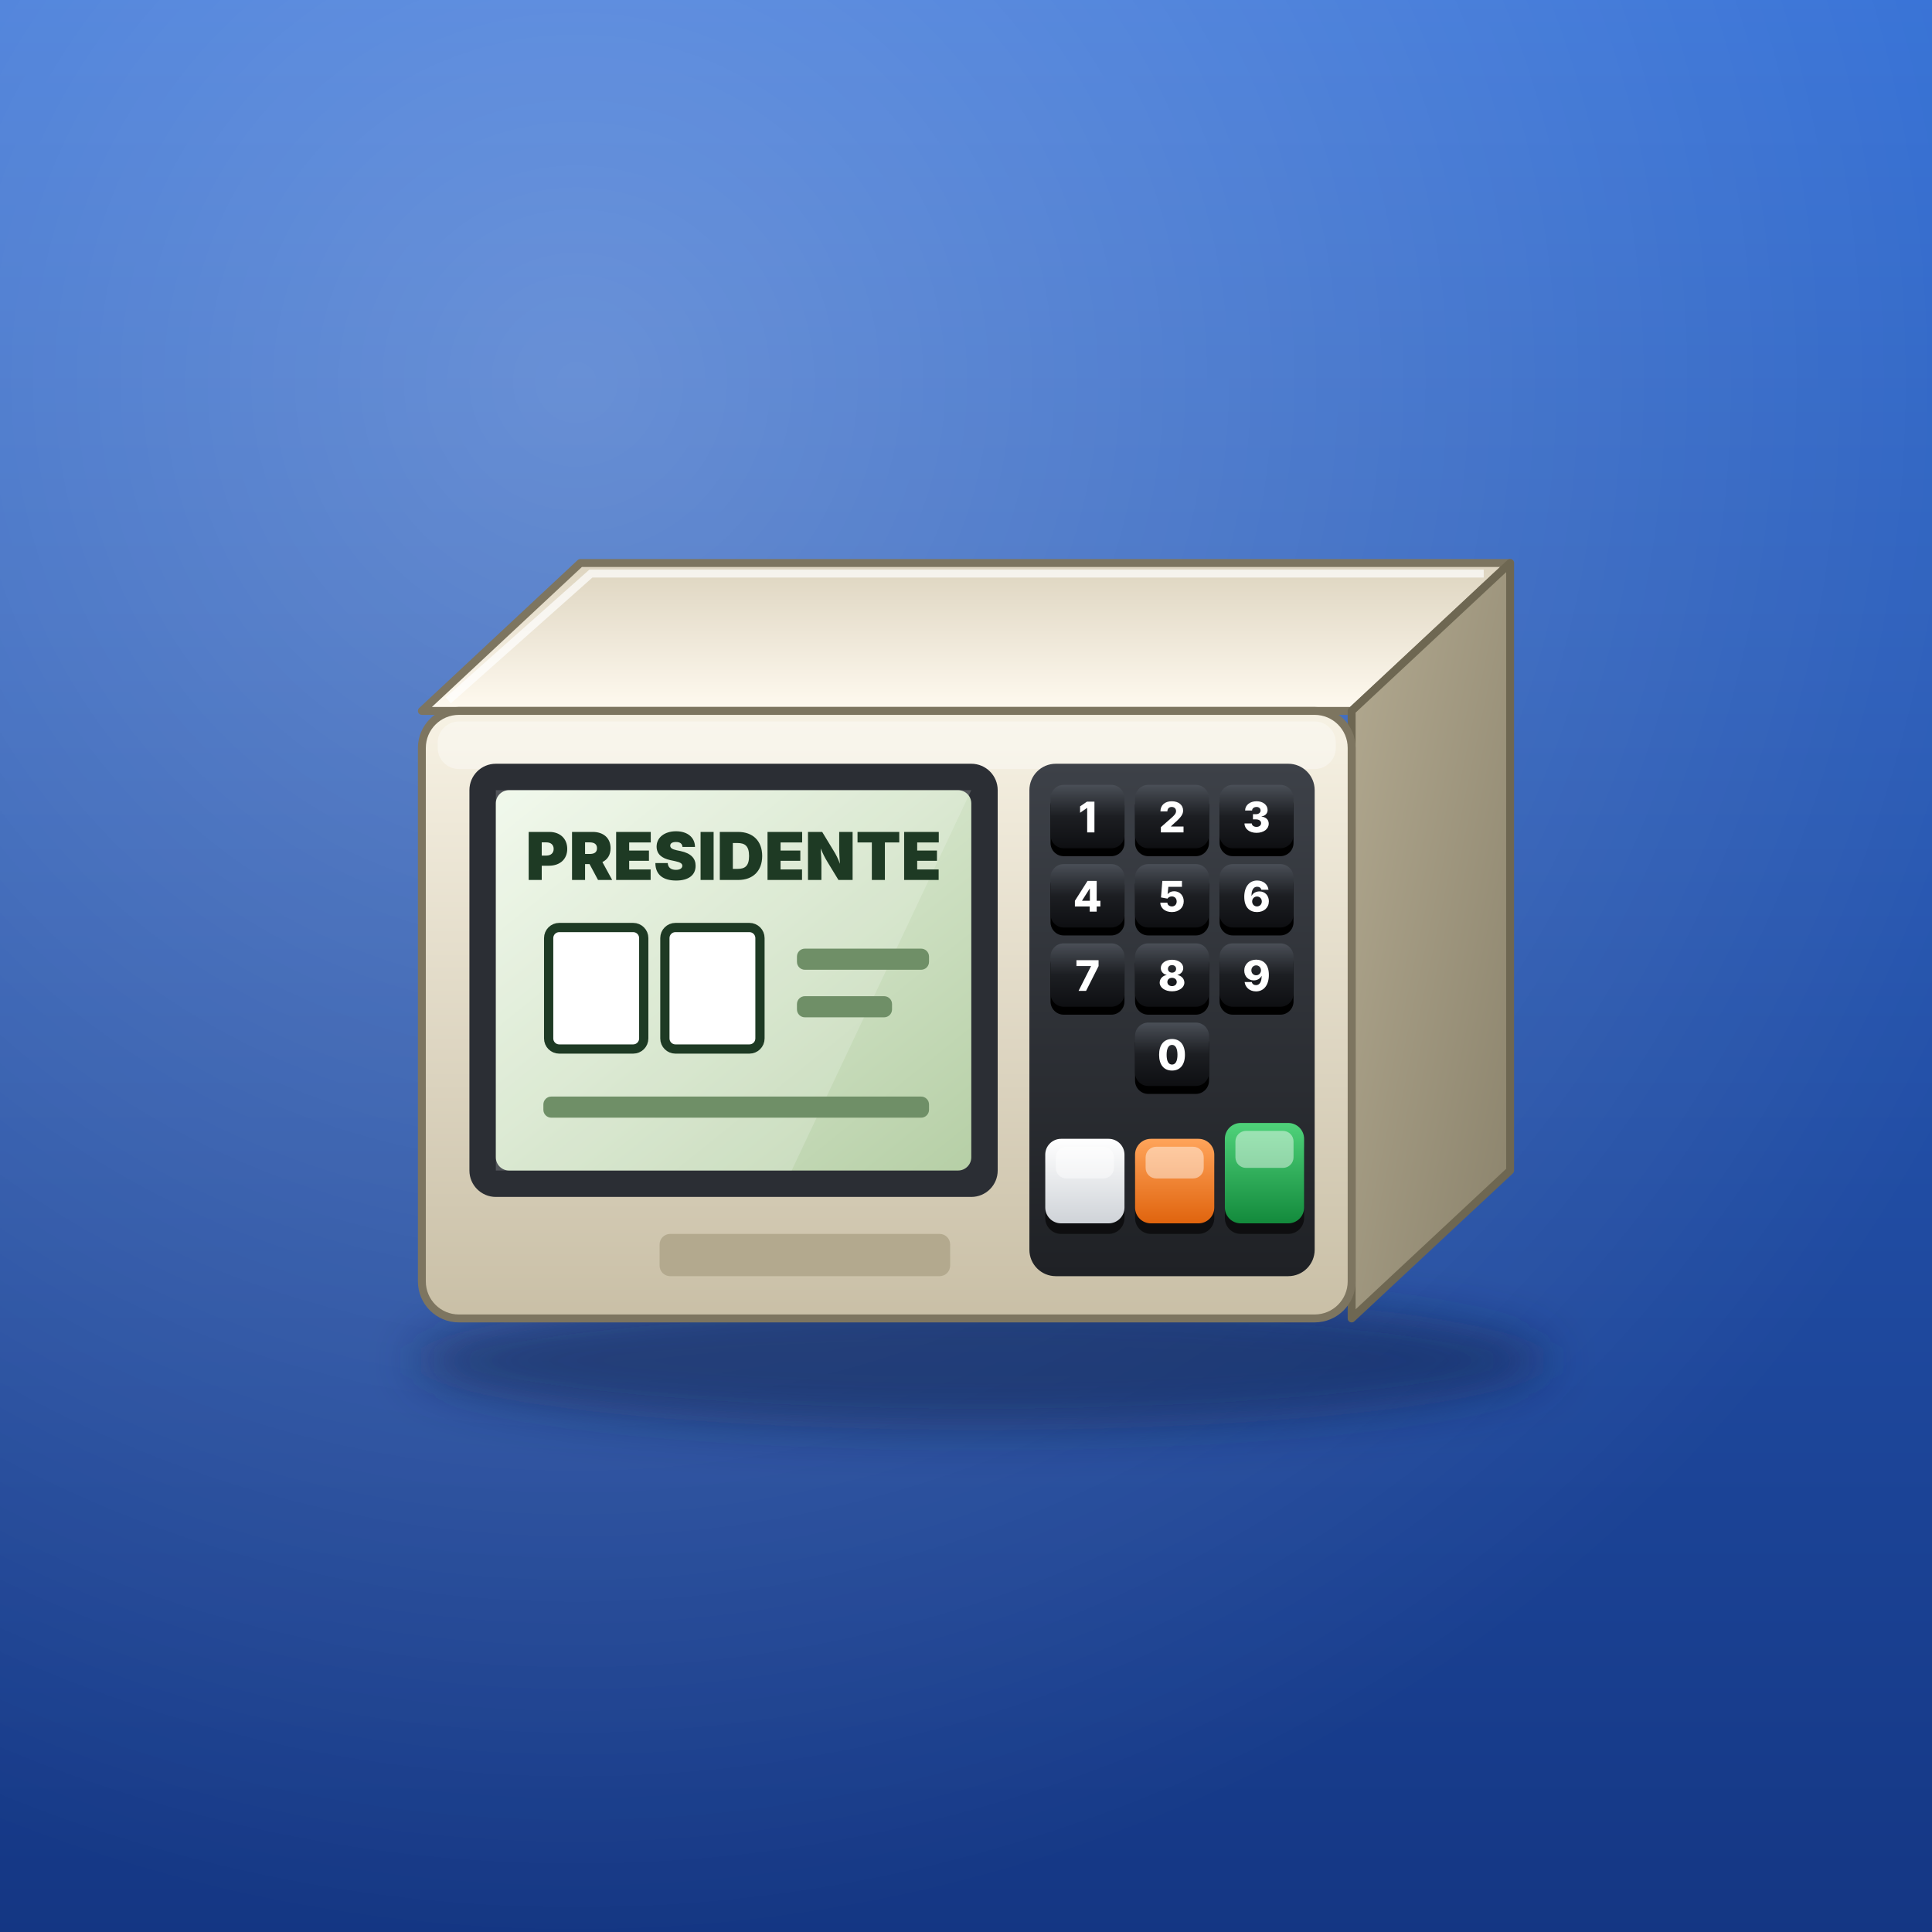
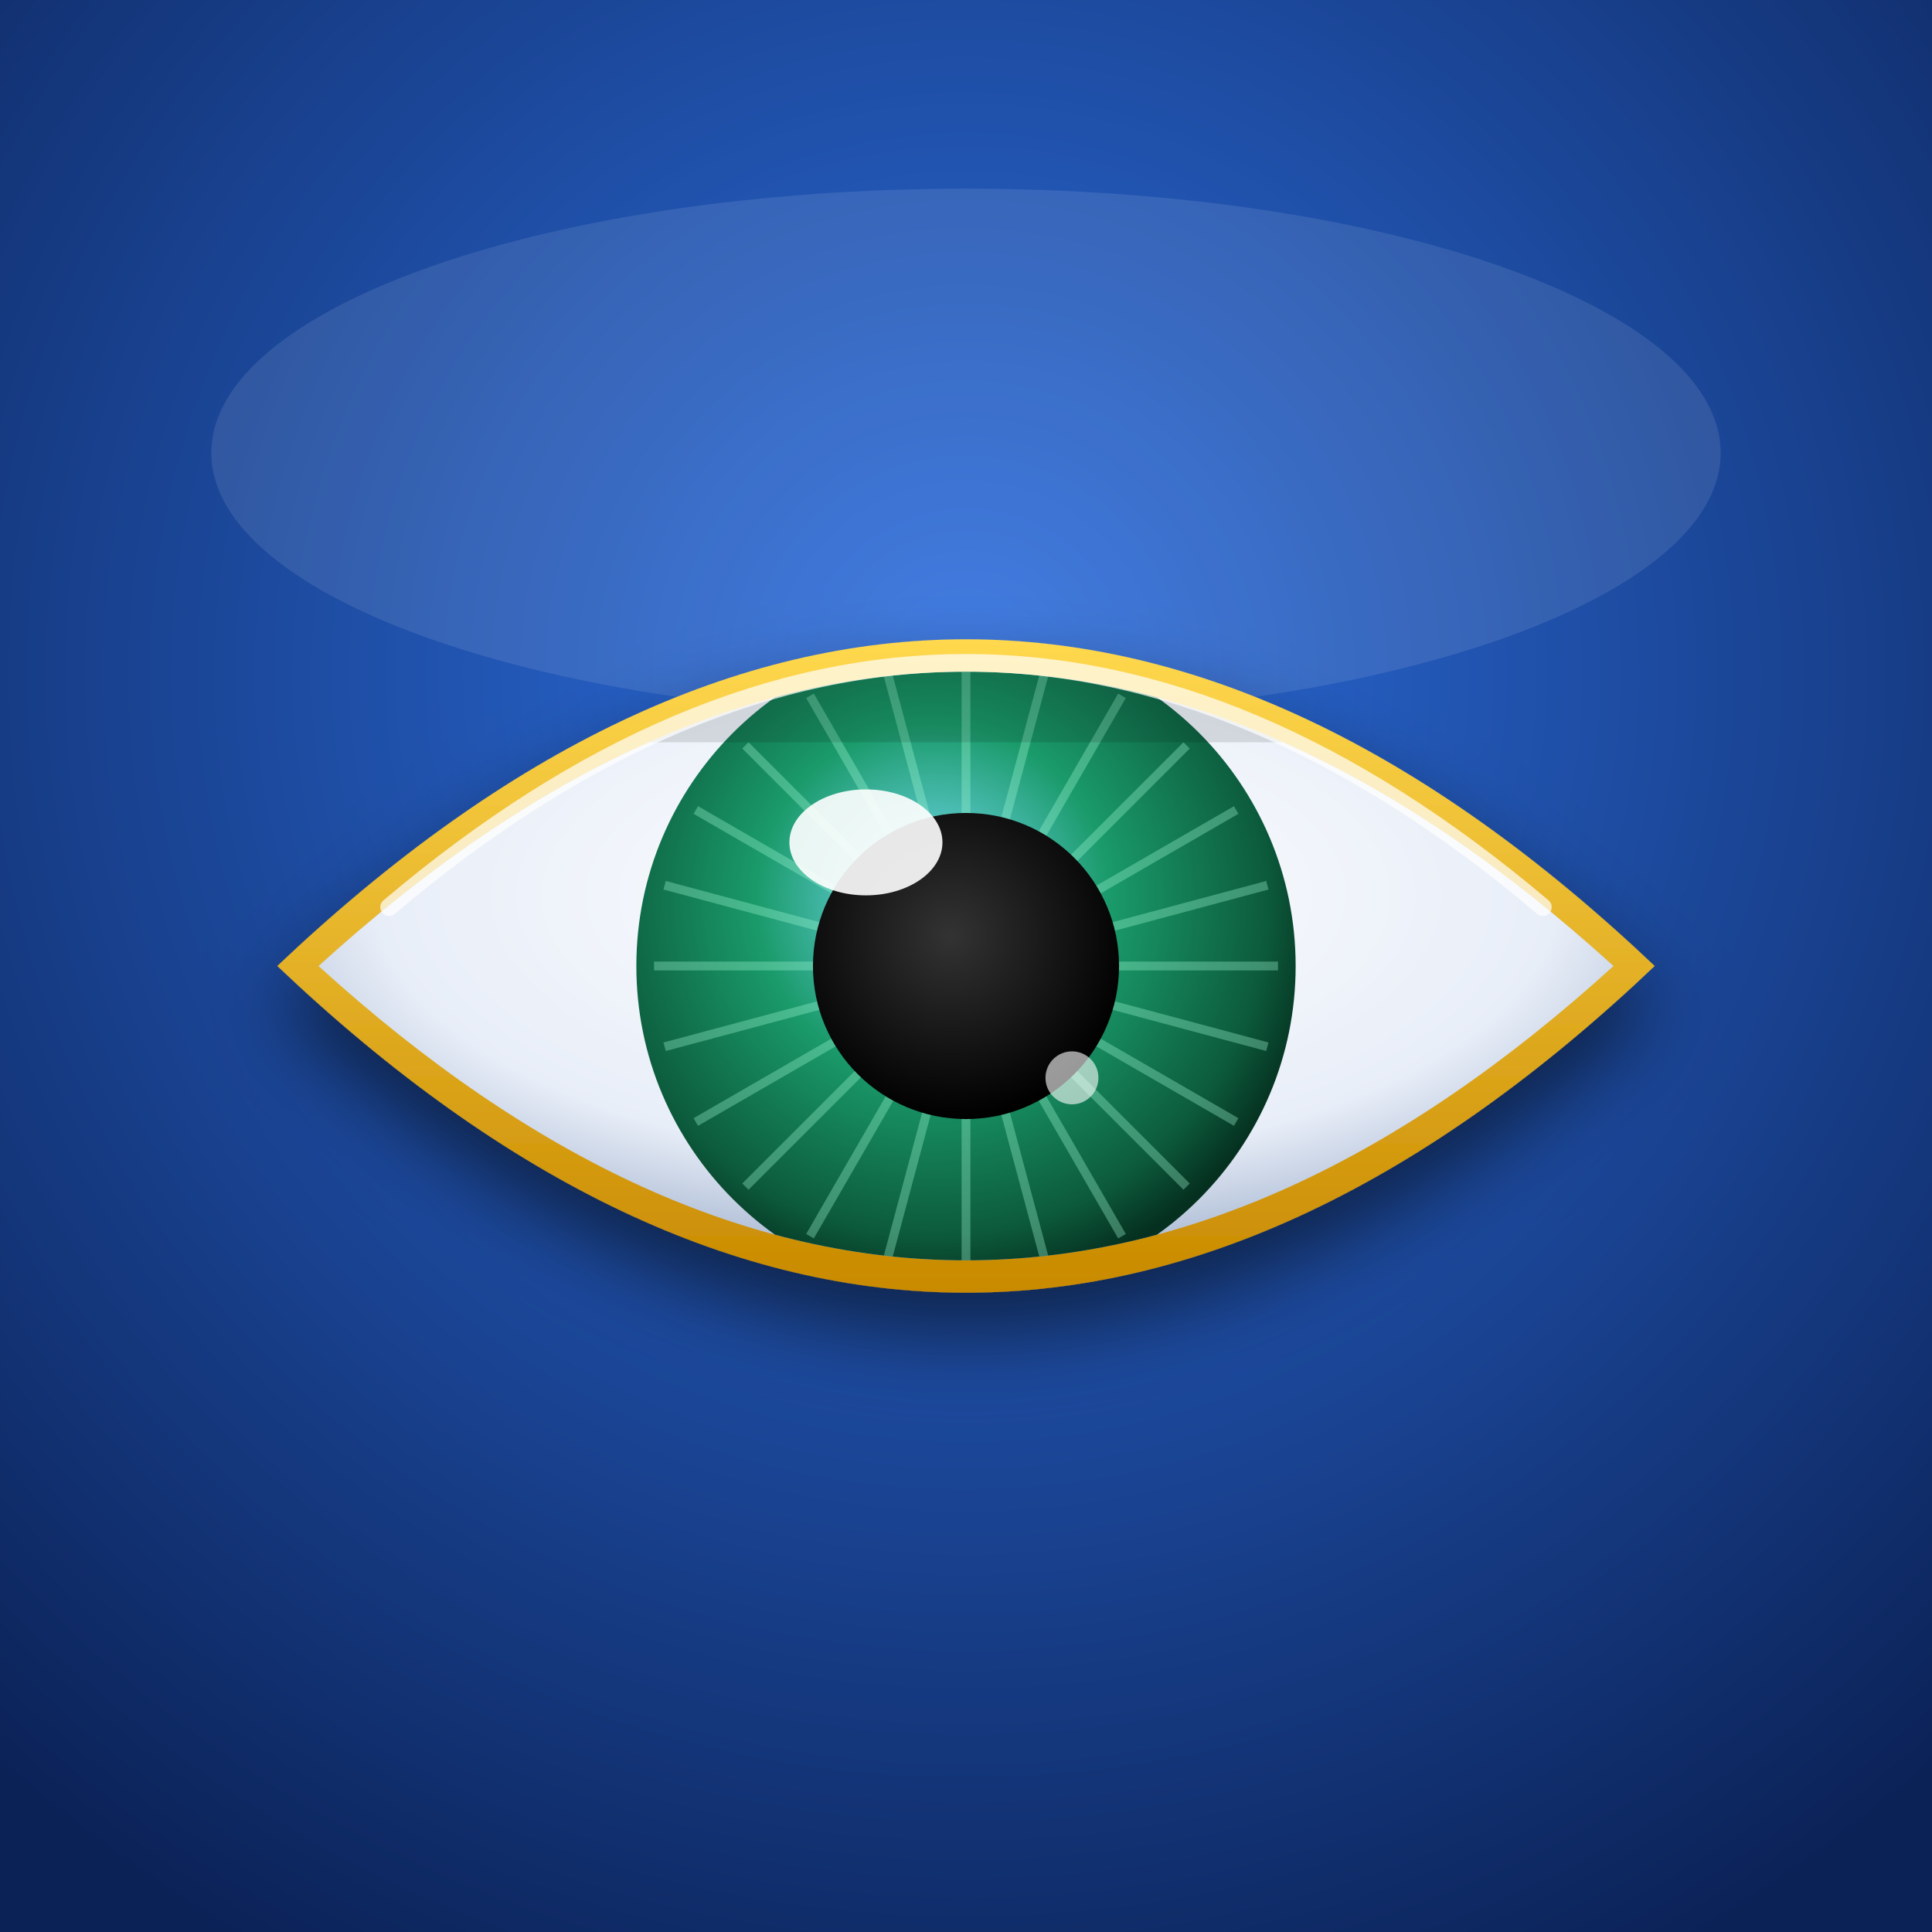
<svg xmlns="http://www.w3.org/2000/svg" viewBox="0 0 512 512">
  <defs>
-     <linearGradient id="bg" x1="0" y1="0" x2="0" y2="1">
-       <stop offset="0" stop-color="#3470d6" />
-       <stop offset="1" stop-color="#143683" />
+     <radialGradient id="bg" cx="50%" cy="35%" r="75%">
+       <stop offset="0" stop-color="#2d6fe0" />
+       <stop offset="1" stop-color="#0b2257" />
+     </radialGradient>
+     <radialGradient id="esc" cx="50%" cy="38%" r="65%">
+       <stop offset="0" stop-color="#ffffff" />
+       <stop offset=".7" stop-color="#e8eef8" />
+       <stop offset="1" stop-color="#9fb0cc" />
+     </radialGradient>
+     <radialGradient id="iris" cx="45%" cy="40%" r="60%">
+       <stop offset="0" stop-color="#7fe0ff" />
+       <stop offset=".45" stop-color="#1a9a6a" />
+       <stop offset=".85" stop-color="#0c5a3c" />
+       <stop offset="1" stop-color="#05301f" />
+     </radialGradient>
+     <radialGradient id="pup" cx="45%" cy="40%" r="60%">
+       <stop offset="0" stop-color="#333" />
+       <stop offset="1" stop-color="#000" />
+     </radialGradient>
+     <linearGradient id="lid" x1="0" y1="0" x2="0" y2="1">
+       <stop offset="0" stop-color="#ffd84d" />
+       <stop offset="1" stop-color="#c98a00" />
    </linearGradient>
-     <radialGradient id="luz" cx=".3" cy=".2" r=".8">
-       <stop offset="0" stop-color="#fff" stop-opacity=".28" />
-       <stop offset="1" stop-color="#fff" stop-opacity="0" />
-     </radialGradient>
-     <linearGradient id="frente" x1="0" y1="0" x2="0" y2="1">
-       <stop offset="0" stop-color="#f7f2e4" />
-       <stop offset="1" stop-color="#c9bfa6" />
-     </linearGradient>
-     <linearGradient id="topo" x1="0" y1="1" x2="0" y2="0">
-       <stop offset="0" stop-color="#fffaf0" />
-       <stop offset="1" stop-color="#ddd4bf" />
-     </linearGradient>
-     <linearGradient id="lado" x1="0" y1="0" x2="1" y2="1">
-       <stop offset="0" stop-color="#b3aa91" />
-       <stop offset="1" stop-color="#8a826b" />
-     </linearGradient>
-     <linearGradient id="tela" x1="0" y1="0" x2="1" y2="1">
-       <stop offset="0" stop-color="#eef7e8" />
-       <stop offset="1" stop-color="#b6cfa6" />
-     </linearGradient>
-     <linearGradient id="tec" x1="0" y1="0" x2="0" y2="1">
-       <stop offset="0" stop-color="#3d4148" />
-       <stop offset="1" stop-color="#1f2125" />
-     </linearGradient>
-     <linearGradient id="tecla" x1="0" y1="0" x2="0" y2="1">
-       <stop offset="0" stop-color="#4a4f57" />
-       <stop offset=".5" stop-color="#1c1e22" />
-       <stop offset="1" stop-color="#0e0f12" />
-     </linearGradient>
-     <linearGradient id="branco" x1="0" y1="0" x2="0" y2="1">
-       <stop offset="0" stop-color="#fff" />
-       <stop offset="1" stop-color="#cfd3d8" />
-     </linearGradient>
-     <linearGradient id="laranja" x1="0" y1="0" x2="0" y2="1">
-       <stop offset="0" stop-color="#ffa45a" />
-       <stop offset="1" stop-color="#e0640e" />
-     </linearGradient>
-     <linearGradient id="verde" x1="0" y1="0" x2="0" y2="1">
-       <stop offset="0" stop-color="#4fd27a" />
-       <stop offset="1" stop-color="#138a3c" />
-     </linearGradient>
-     <filter id="blur" x="-20%" y="-200%" width="140%" height="500%">
-       <feGaussianBlur stdDeviation="9" />
+     <filter id="sh" x="-20%" y="-20%" width="140%" height="160%">
+       <feDropShadow dx="0" dy="14" stdDeviation="14" flood-color="#000" flood-opacity=".55" />
    </filter>
+     <clipPath id="cl">
+       <path d="M36 256 Q256 56 476 256 Q256 456 36 256Z" />
+     </clipPath>
  </defs>
-   <rect width="512" height="512" fill="url(#bg)" />
-   <rect width="512" height="512" fill="url(#luz)" />
-   <g transform="translate(76.8 68) scale(0.7)">
-     <ellipse cx="262" cy="418" rx="215" ry="26" fill="#071a42" opacity=".45" filter="url(#blur)" />
-     <path d="M50 172 L110 116 H462 L402 172 Z" fill="url(#topo)" stroke="#7d7560" stroke-width="3" stroke-linejoin="round" />
-     <path d="M60 168 L114 120 H452" fill="none" stroke="#fff" stroke-opacity=".7" stroke-width="3" />
-     <path d="M402 172 L462 116 V346 L402 402 Z" fill="url(#lado)" stroke="#6e6752" stroke-width="3" stroke-linejoin="round" />
-     <rect x="50" y="172" width="352" height="230" rx="14" fill="url(#frente)" stroke="#7d7560" stroke-width="3" />
-     <rect x="56" y="176" width="340" height="18" rx="8" fill="#fff" opacity=".35" />
-     <rect x="68" y="192" width="200" height="164" rx="10" fill="#2b2e34" />
-     <rect x="78" y="202" width="180" height="144" rx="5" fill="url(#tela)" />
-     <path d="M78 202 H258 L190 346 H78 Z" fill="#fff" opacity=".18" />
-     <text x="168" y="236" font-family="Inter,Arial,sans-serif" font-weight="900" font-size="25" fill="#1e3a24" text-anchor="middle">PRESIDENTE</text>
-     <rect x="98" y="254" width="36" height="46" rx="4" fill="#fff" stroke="#1e3a24" stroke-width="3.5" />
-     <rect x="142" y="254" width="36" height="46" rx="4" fill="#fff" stroke="#1e3a24" stroke-width="3.5" />
-     <rect x="192" y="262" width="50" height="8" rx="3" fill="#6f8f67" />
-     <rect x="192" y="280" width="36" height="8" rx="3" fill="#6f8f67" />
-     <rect x="96" y="318" width="146" height="8" rx="3" fill="#6f8f67" />
-     <rect x="280" y="192" width="108" height="194" rx="10" fill="url(#tec)" />
-     <g id="k">
-       <rect x="288" y="203" width="28" height="24" rx="5" fill="#000" />
-       <rect x="288" y="200" width="28" height="24" rx="5" fill="url(#tecla)" />
-       <text x="302" y="218" font-family="Inter,Arial,sans-serif" font-weight="800" font-size="16" fill="#fff" text-anchor="middle">1</text>
-       <rect x="320" y="203" width="28" height="24" rx="5" fill="#000" />
-       <rect x="320" y="200" width="28" height="24" rx="5" fill="url(#tecla)" />
-       <text x="334" y="218" font-family="Inter,Arial,sans-serif" font-weight="800" font-size="16" fill="#fff" text-anchor="middle">2</text>
-       <rect x="352" y="203" width="28" height="24" rx="5" fill="#000" />
-       <rect x="352" y="200" width="28" height="24" rx="5" fill="url(#tecla)" />
-       <text x="366" y="218" font-family="Inter,Arial,sans-serif" font-weight="800" font-size="16" fill="#fff" text-anchor="middle">3</text>
-       <rect x="288" y="233" width="28" height="24" rx="5" fill="#000" />
-       <rect x="288" y="230" width="28" height="24" rx="5" fill="url(#tecla)" />
-       <text x="302" y="248" font-family="Inter,Arial,sans-serif" font-weight="800" font-size="16" fill="#fff" text-anchor="middle">4</text>
-       <rect x="320" y="233" width="28" height="24" rx="5" fill="#000" />
-       <rect x="320" y="230" width="28" height="24" rx="5" fill="url(#tecla)" />
-       <text x="334" y="248" font-family="Inter,Arial,sans-serif" font-weight="800" font-size="16" fill="#fff" text-anchor="middle">5</text>
-       <rect x="352" y="233" width="28" height="24" rx="5" fill="#000" />
-       <rect x="352" y="230" width="28" height="24" rx="5" fill="url(#tecla)" />
-       <text x="366" y="248" font-family="Inter,Arial,sans-serif" font-weight="800" font-size="16" fill="#fff" text-anchor="middle">6</text>
-       <rect x="288" y="263" width="28" height="24" rx="5" fill="#000" />
-       <rect x="288" y="260" width="28" height="24" rx="5" fill="url(#tecla)" />
-       <text x="302" y="278" font-family="Inter,Arial,sans-serif" font-weight="800" font-size="16" fill="#fff" text-anchor="middle">7</text>
-       <rect x="320" y="263" width="28" height="24" rx="5" fill="#000" />
-       <rect x="320" y="260" width="28" height="24" rx="5" fill="url(#tecla)" />
-       <text x="334" y="278" font-family="Inter,Arial,sans-serif" font-weight="800" font-size="16" fill="#fff" text-anchor="middle">8</text>
-       <rect x="352" y="263" width="28" height="24" rx="5" fill="#000" />
-       <rect x="352" y="260" width="28" height="24" rx="5" fill="url(#tecla)" />
-       <text x="366" y="278" font-family="Inter,Arial,sans-serif" font-weight="800" font-size="16" fill="#fff" text-anchor="middle">9</text>
-       <rect x="320" y="293" width="28" height="24" rx="5" fill="#000" />
-       <rect x="320" y="290" width="28" height="24" rx="5" fill="url(#tecla)" />
-       <text x="334" y="308" font-family="Inter,Arial,sans-serif" font-weight="800" font-size="16" fill="#fff" text-anchor="middle">0</text>
-       <rect x="286" y="338" width="30" height="32" rx="6" fill="#000" opacity=".6" />
-       <rect x="286" y="334" width="30" height="32" rx="6" fill="url(#branco)" />
-       <rect x="290" y="337" width="22" height="12" rx="4" fill="#fff" opacity=".45" />
-       <rect x="320" y="338" width="30" height="32" rx="6" fill="#000" opacity=".6" />
-       <rect x="320" y="334" width="30" height="32" rx="6" fill="url(#laranja)" />
-       <rect x="324" y="337" width="22" height="12" rx="4" fill="#fff" opacity=".45" />
-       <rect x="354" y="332" width="30" height="38" rx="6" fill="#000" opacity=".6" />
-       <rect x="354" y="328" width="30" height="38" rx="6" fill="url(#verde)" />
-       <rect x="358" y="331" width="22" height="14" rx="4" fill="#fff" opacity=".45" />
+   <rect width="512" height="512" rx="0" fill="url(#bg)" />
+   <ellipse cx="256" cy="120" rx="200" ry="70" fill="#fff" opacity=".10" />
+   <g transform="translate(256 256) scale(0.78) translate(-256 -256)">
+     <g filter="url(#sh)">
+       <path d="M22 256 Q256 34 490 256 Q256 478 22 256Z" fill="url(#lid)" />
+       <path d="M36 256 Q256 56 476 256 Q256 456 36 256Z" fill="url(#esc)" />
    </g>
-     <rect x="140" y="370" width="110" height="16" rx="4" fill="#b3a98e" />
+     <g clip-path="url(#cl)">
+       <circle cx="256" cy="256" r="112" fill="url(#iris)" />
+       <g stroke="#9ff5d0" stroke-opacity=".35" stroke-width="3">
+         <line x1="256" y1="256" x2="256" y2="150" transform="rotate(0 256 256)" />
+         <line x1="256" y1="256" x2="256" y2="150" transform="rotate(15 256 256)" />
+         <line x1="256" y1="256" x2="256" y2="150" transform="rotate(30 256 256)" />
+         <line x1="256" y1="256" x2="256" y2="150" transform="rotate(45 256 256)" />
+         <line x1="256" y1="256" x2="256" y2="150" transform="rotate(60 256 256)" />
+         <line x1="256" y1="256" x2="256" y2="150" transform="rotate(75 256 256)" />
+         <line x1="256" y1="256" x2="256" y2="150" transform="rotate(90 256 256)" />
+         <line x1="256" y1="256" x2="256" y2="150" transform="rotate(105 256 256)" />
+         <line x1="256" y1="256" x2="256" y2="150" transform="rotate(120 256 256)" />
+         <line x1="256" y1="256" x2="256" y2="150" transform="rotate(135 256 256)" />
+         <line x1="256" y1="256" x2="256" y2="150" transform="rotate(150 256 256)" />
+         <line x1="256" y1="256" x2="256" y2="150" transform="rotate(165 256 256)" />
+         <line x1="256" y1="256" x2="256" y2="150" transform="rotate(180 256 256)" />
+         <line x1="256" y1="256" x2="256" y2="150" transform="rotate(195 256 256)" />
+         <line x1="256" y1="256" x2="256" y2="150" transform="rotate(210 256 256)" />
+         <line x1="256" y1="256" x2="256" y2="150" transform="rotate(225 256 256)" />
+         <line x1="256" y1="256" x2="256" y2="150" transform="rotate(240 256 256)" />
+         <line x1="256" y1="256" x2="256" y2="150" transform="rotate(255 256 256)" />
+         <line x1="256" y1="256" x2="256" y2="150" transform="rotate(270 256 256)" />
+         <line x1="256" y1="256" x2="256" y2="150" transform="rotate(285 256 256)" />
+         <line x1="256" y1="256" x2="256" y2="150" transform="rotate(300 256 256)" />
+         <line x1="256" y1="256" x2="256" y2="150" transform="rotate(315 256 256)" />
+         <line x1="256" y1="256" x2="256" y2="150" transform="rotate(330 256 256)" />
+         <line x1="256" y1="256" x2="256" y2="150" transform="rotate(345 256 256)" />
+       </g>
+       <circle cx="256" cy="256" r="52" fill="url(#pup)" />
+       <ellipse cx="222" cy="214" rx="26" ry="18" fill="#fff" opacity=".9" />
+       <circle cx="292" cy="294" r="9" fill="#fff" opacity=".6" />
+       <path d="M36 256 Q256 56 476 256 L476 180 L36 180Z" fill="#000" opacity=".12" />
+     </g>
+     <path d="M60 236 Q256 70 452 236" fill="none" stroke="#fff" stroke-opacity=".7" stroke-width="6" stroke-linecap="round" />
  </g>
</svg>
